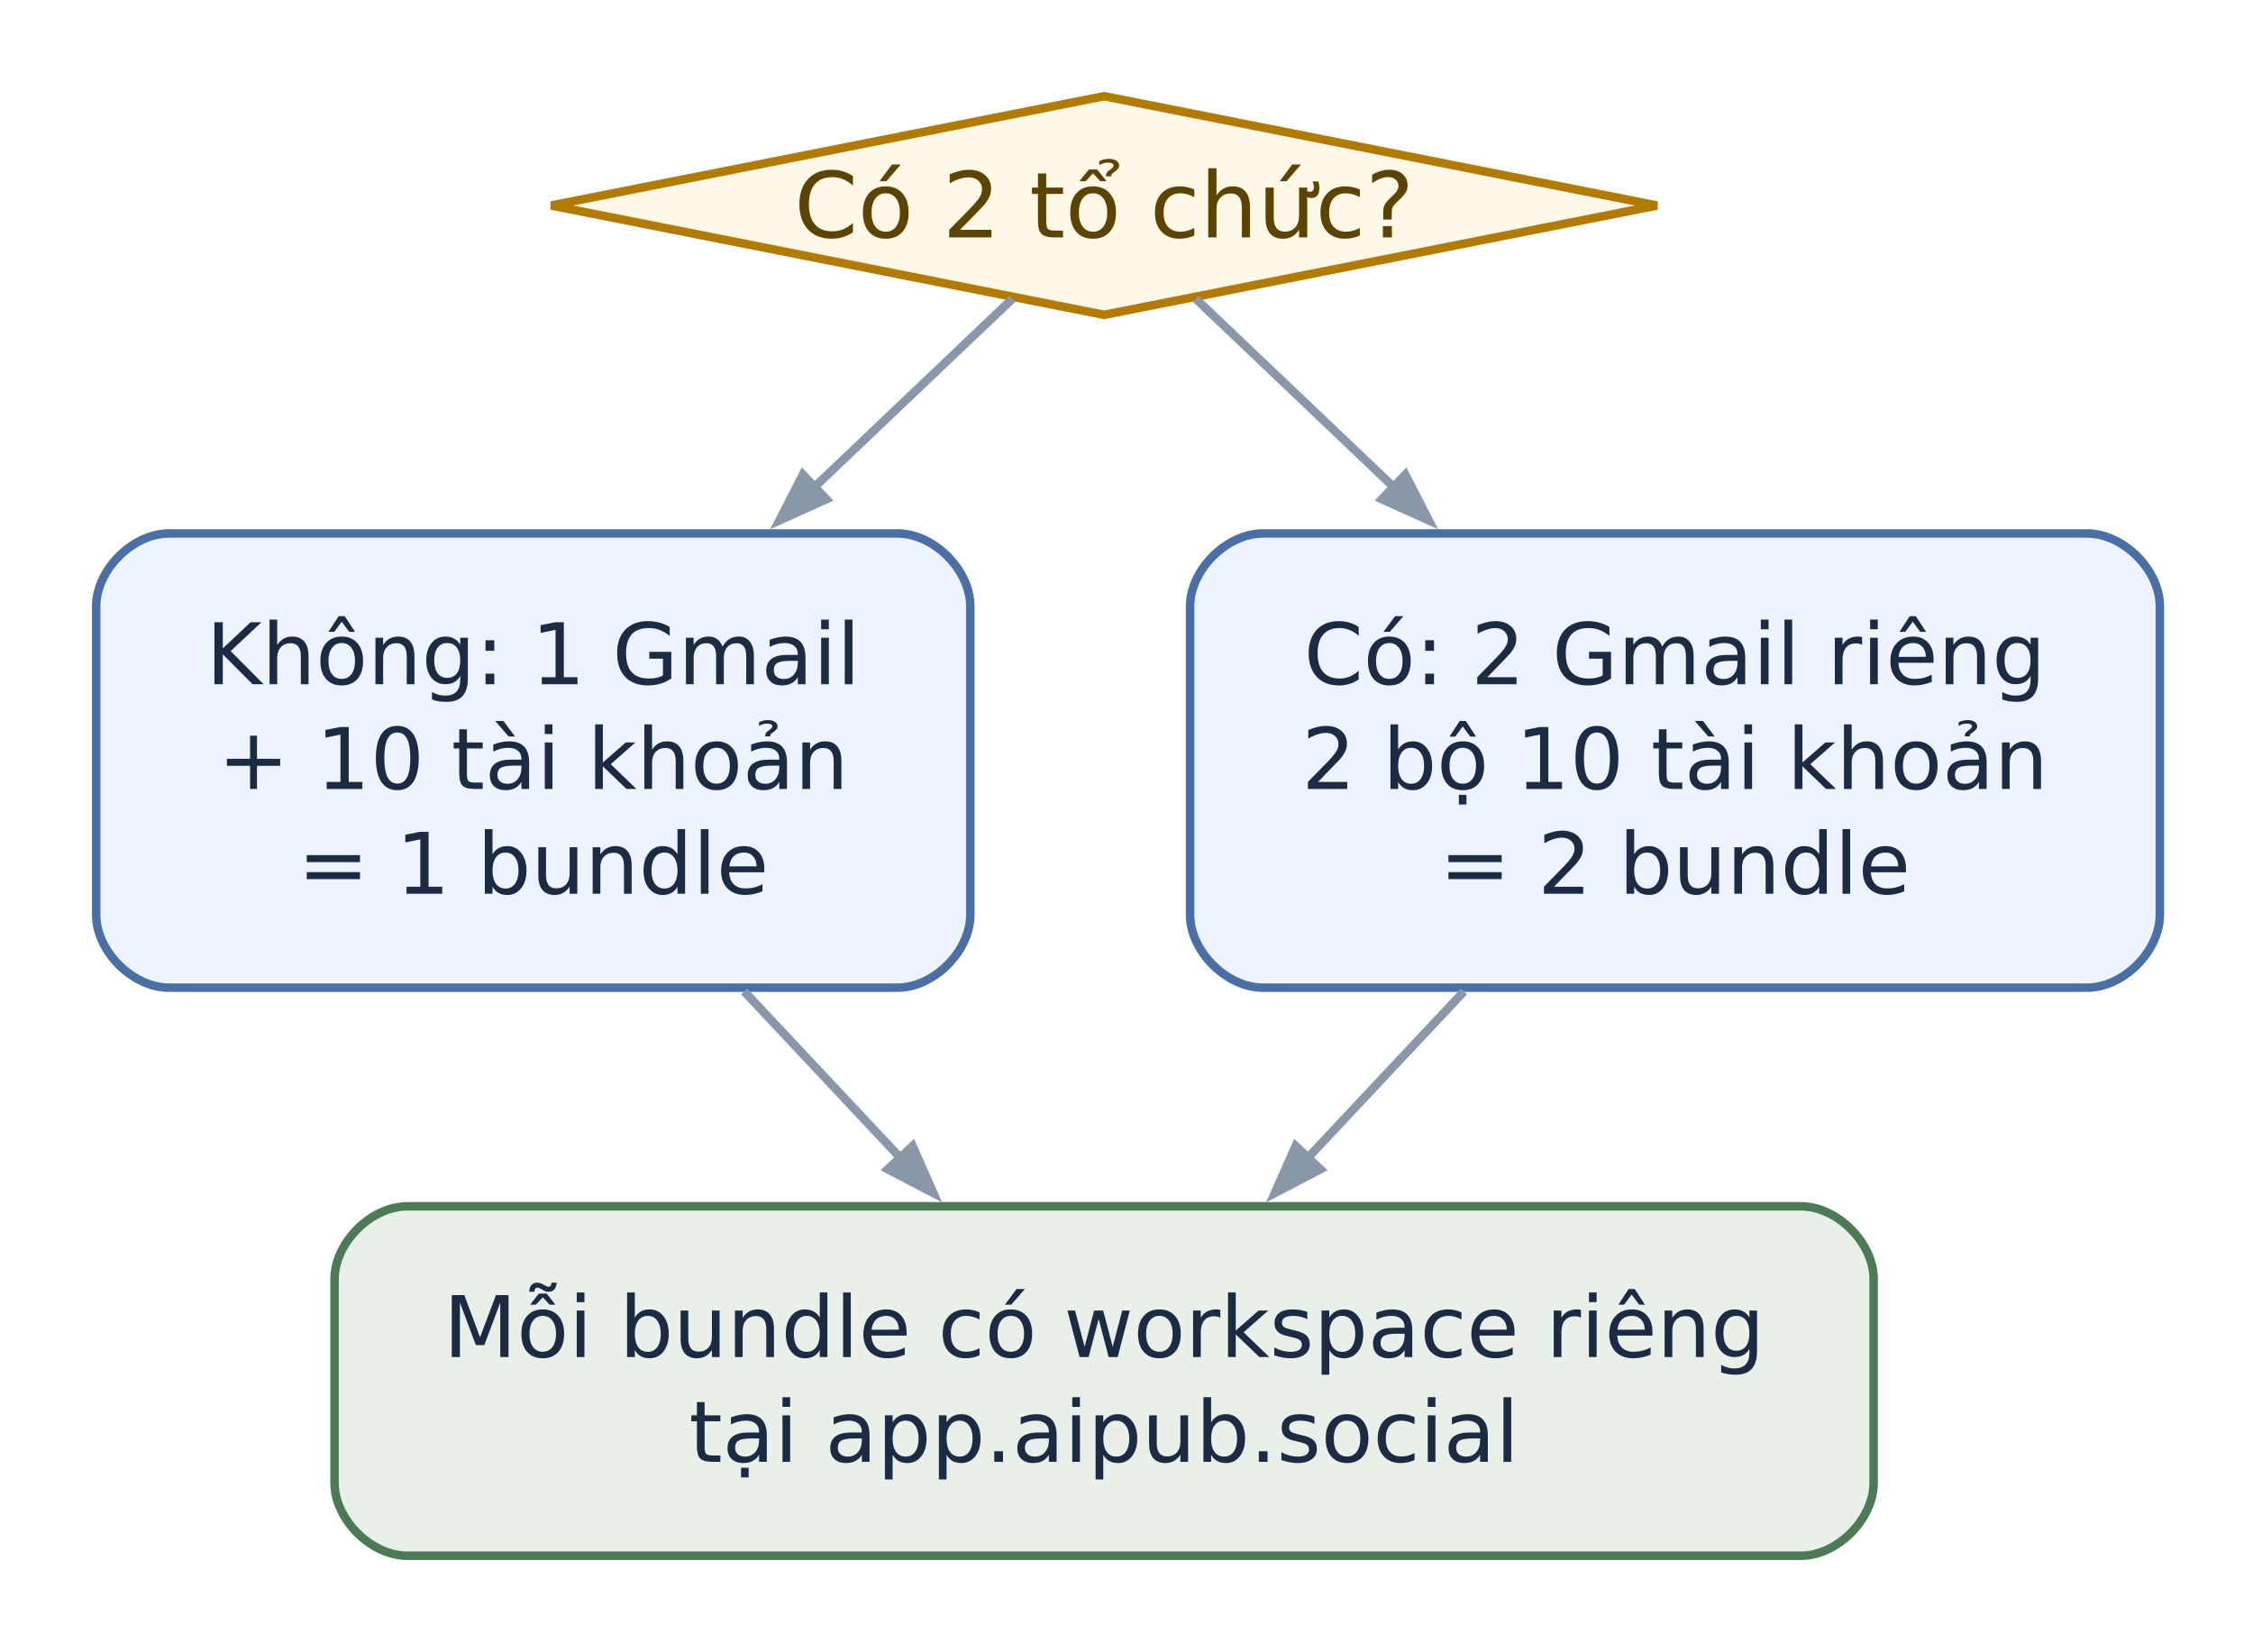
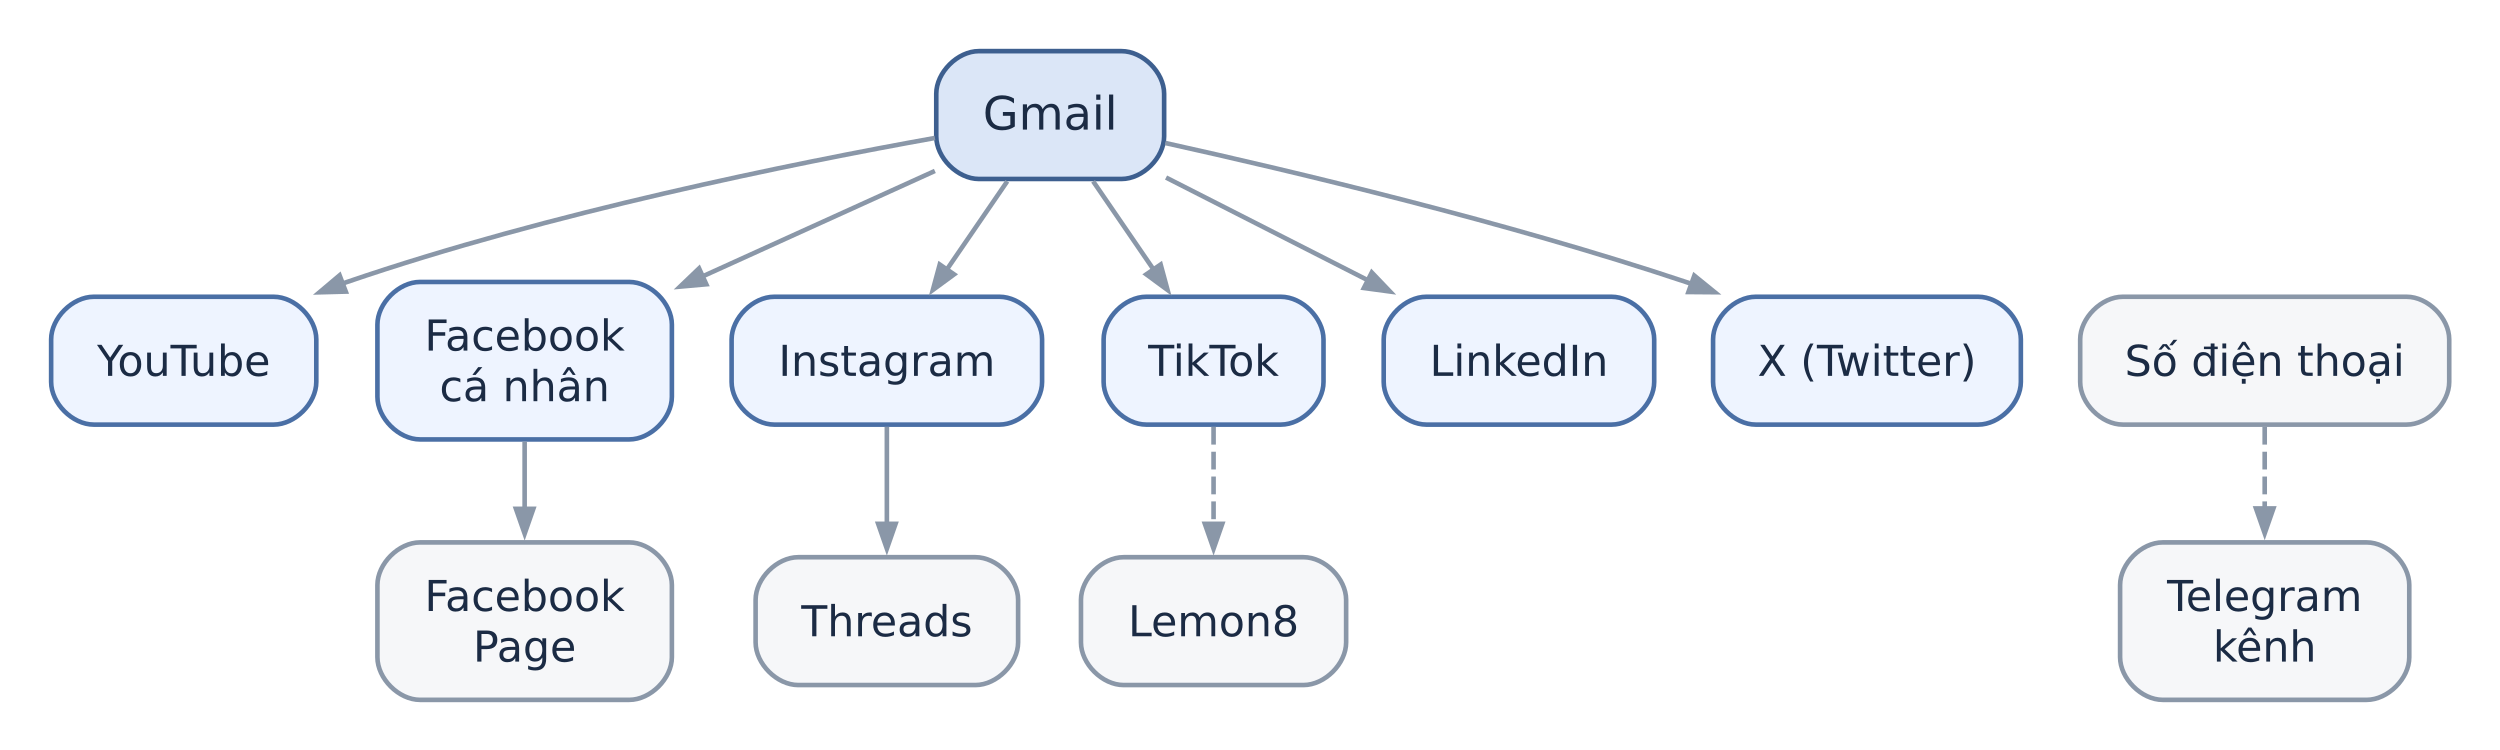
- <svg xmlns="http://www.w3.org/2000/svg" width="371pt" height="272pt" viewBox="0.00 0.00 371.00 272.00">
-   <g id="graph0" class="graph" transform="scale(1 1) rotate(0) translate(15.84 256.17)">
-     <polygon fill="white" stroke="none" points="-15.84,15.84 -15.84,-256.17 355.65,-256.17 355.65,15.84 -15.84,15.84" />
+ <svg xmlns="http://www.w3.org/2000/svg" width="704pt" height="211pt" viewBox="0.00 0.00 704.00 211.00">
+   <g id="graph0" class="graph" transform="scale(1 1) rotate(0) translate(14.4 197.08)">
+     <polygon fill="white" stroke="none" points="-14.4,14.4 -14.4,-197.08 689.69,-197.08 689.69,14.4 -14.4,14.4" />
    <g id="node1" class="node">
-       <polygon fill="#fff8e6" stroke="#b07b00" stroke-width="1.4" points="165.97,-240.33 74.93,-222.33 165.97,-204.33 257.01,-222.33 165.97,-240.33" />
-       <text xml:space="preserve" text-anchor="middle" x="165.97" y="-217.08" font-family="DejaVu Sans" font-size="15.00" fill="#5c4300">Có 2 tổ chức?</text>
+       <path fill="#dbe6f7" stroke="#3d5f8f" stroke-width="1.3" d="M301.42,-182.68C301.42,-182.68 261.25,-182.68 261.25,-182.68 255.25,-182.68 249.25,-176.68 249.25,-170.68 249.25,-170.68 249.25,-158.68 249.25,-158.68 249.25,-152.68 255.25,-146.68 261.25,-146.68 261.25,-146.68 301.42,-146.68 301.42,-146.68 307.42,-146.68 313.42,-152.68 313.42,-158.68 313.42,-158.68 313.42,-170.68 313.42,-170.68 313.42,-176.68 307.42,-182.68 301.42,-182.68" />
+       <text xml:space="preserve" text-anchor="middle" x="281.34" y="-160.58" font-family="DejaVu Sans" font-size="13.00" fill="#1b2b44">Gmail</text>
+     </g>
+     <g id="node3" class="node">
+       <path fill="#eef4ff" stroke="#4a6fa5" stroke-width="1.3" d="M62.67,-113.51C62.67,-113.51 12,-113.51 12,-113.51 6,-113.51 0,-107.51 0,-101.51 0,-101.51 0,-89.51 0,-89.51 0,-83.51 6,-77.51 12,-77.51 12,-77.51 62.67,-77.51 62.67,-77.51 68.67,-77.51 74.67,-83.51 74.67,-89.51 74.67,-89.51 74.67,-101.51 74.67,-101.51 74.67,-107.51 68.67,-113.51 62.67,-113.51" />
+       <text xml:space="preserve" text-anchor="middle" x="37.34" y="-91.23" font-family="DejaVu Sans" font-size="12.00" fill="#1b2b44">YouTube</text>
+     </g>
+     <g id="edge1" class="edge">
+       <path fill="none" stroke="#8a97a8" stroke-width="1.3" d="M248.88,-158.23C209.19,-151.1 140.26,-137.17 83.34,-117.68 82.84,-117.51 82.35,-117.34 81.85,-117.16" />
+       <polygon fill="#8a97a8" stroke="#8a97a8" stroke-width="1.3" points="82.97,-114.97 75.56,-114.77 81.23,-119.55 82.97,-114.97" />
+     </g>
+     <g id="node4" class="node">
+       <path fill="#eef4ff" stroke="#4a6fa5" stroke-width="1.3" d="M162.8,-117.68C162.8,-117.68 103.88,-117.68 103.88,-117.68 97.88,-117.68 91.88,-111.68 91.88,-105.68 91.88,-105.68 91.88,-85.34 91.88,-85.34 91.88,-79.34 97.88,-73.34 103.88,-73.34 103.88,-73.34 162.8,-73.34 162.8,-73.34 168.8,-73.34 174.8,-79.34 174.8,-85.34 174.8,-85.34 174.8,-105.68 174.8,-105.68 174.8,-111.68 168.8,-117.68 162.8,-117.68" />
+       <text xml:space="preserve" text-anchor="middle" x="133.34" y="-98.36" font-family="DejaVu Sans" font-size="12.00" fill="#1b2b44">Facebook</text>
+       <text xml:space="preserve" text-anchor="middle" x="133.34" y="-84.11" font-family="DejaVu Sans" font-size="12.00" fill="#1b2b44">cá nhân</text>
+     </g>
+     <g id="edge2" class="edge">
+       <path fill="none" stroke="#8a97a8" stroke-width="1.3" d="M248.86,-148.94C229.69,-140.24 205.03,-129.05 183.42,-119.24" />
+       <polygon fill="#8a97a8" stroke="#8a97a8" stroke-width="1.3" points="184.49,-117.03 177.1,-116.37 182.46,-121.5 184.49,-117.03" />
+     </g>
+     <g id="node5" class="node">
+       <path fill="#eef4ff" stroke="#4a6fa5" stroke-width="1.3" d="M267.05,-113.51C267.05,-113.51 203.62,-113.51 203.62,-113.51 197.62,-113.51 191.62,-107.51 191.62,-101.51 191.62,-101.51 191.62,-89.51 191.62,-89.51 191.62,-83.51 197.62,-77.51 203.62,-77.51 203.62,-77.51 267.05,-77.51 267.05,-77.51 273.05,-77.51 279.05,-83.51 279.05,-89.51 279.05,-89.51 279.05,-101.51 279.05,-101.51 279.05,-107.51 273.05,-113.51 267.05,-113.51" />
+       <text xml:space="preserve" text-anchor="middle" x="235.34" y="-91.23" font-family="DejaVu Sans" font-size="12.00" fill="#1b2b44">Instagram</text>
+     </g>
+     <g id="edge3" class="edge">
+       <path fill="none" stroke="#8a97a8" stroke-width="1.3" d="M269.25,-146.03C264.03,-138.41 257.84,-129.37 252.18,-121.11" />
+       <polygon fill="#8a97a8" stroke="#8a97a8" stroke-width="1.3" points="254.27,-119.82 248.29,-115.43 250.23,-122.59 254.27,-119.82" />
+     </g>
+     <g id="node6" class="node">
+       <path fill="#eef4ff" stroke="#4a6fa5" stroke-width="1.3" d="M346.3,-113.51C346.3,-113.51 308.38,-113.51 308.38,-113.51 302.38,-113.51 296.38,-107.51 296.38,-101.51 296.38,-101.51 296.38,-89.51 296.38,-89.51 296.38,-83.51 302.38,-77.51 308.38,-77.51 308.38,-77.51 346.3,-77.51 346.3,-77.51 352.3,-77.51 358.3,-83.51 358.3,-89.51 358.3,-89.51 358.3,-101.51 358.3,-101.51 358.3,-107.51 352.3,-113.51 346.3,-113.51" />
+       <text xml:space="preserve" text-anchor="middle" x="327.34" y="-91.23" font-family="DejaVu Sans" font-size="12.00" fill="#1b2b44">TikTok</text>
+     </g>
+     <g id="edge4" class="edge">
+       <path fill="none" stroke="#8a97a8" stroke-width="1.3" d="M293.42,-146.03C298.64,-138.41 304.83,-129.37 310.49,-121.11" />
+       <polygon fill="#8a97a8" stroke="#8a97a8" stroke-width="1.3" points="312.44,-122.59 314.38,-115.43 308.4,-119.82 312.44,-122.59" />
+     </g>
+     <g id="node7" class="node">
+       <path fill="#eef4ff" stroke="#4a6fa5" stroke-width="1.3" d="M439.42,-113.51C439.42,-113.51 387.25,-113.51 387.25,-113.51 381.25,-113.51 375.25,-107.51 375.25,-101.51 375.25,-101.51 375.25,-89.51 375.25,-89.51 375.25,-83.51 381.25,-77.51 387.25,-77.51 387.25,-77.51 439.42,-77.51 439.42,-77.51 445.42,-77.51 451.42,-83.51 451.42,-89.51 451.42,-89.51 451.42,-101.51 451.42,-101.51 451.42,-107.51 445.42,-113.51 439.42,-113.51" />
+       <text xml:space="preserve" text-anchor="middle" x="413.34" y="-91.23" font-family="DejaVu Sans" font-size="12.00" fill="#1b2b44">LinkedIn</text>
+     </g>
+     <g id="edge5" class="edge">
+       <path fill="none" stroke="#8a97a8" stroke-width="1.3" d="M313.96,-147.08C331.2,-138.31 352.55,-127.44 371.05,-118.03" />
+       <polygon fill="#8a97a8" stroke="#8a97a8" stroke-width="1.3" points="371.89,-120.35 377.02,-114.99 369.67,-115.98 371.89,-120.35" />
+     </g>
+     <g id="node8" class="node">
+       <path fill="#eef4ff" stroke="#4a6fa5" stroke-width="1.3" d="M542.67,-113.51C542.67,-113.51 480,-113.51 480,-113.51 474,-113.51 468,-107.51 468,-101.51 468,-101.51 468,-89.51 468,-89.51 468,-83.51 474,-77.51 480,-77.51 480,-77.51 542.67,-77.51 542.67,-77.51 548.67,-77.51 554.67,-83.51 554.67,-89.51 554.67,-89.51 554.67,-101.51 554.67,-101.51 554.67,-107.51 548.67,-113.51 542.67,-113.51" />
+       <text xml:space="preserve" text-anchor="middle" x="511.34" y="-91.23" font-family="DejaVu Sans" font-size="12.00" fill="#1b2b44">X (Twitter)</text>
+     </g>
+     <g id="edge6" class="edge">
+       <path fill="none" stroke="#8a97a8" stroke-width="1.3" d="M313.75,-156.81C349.91,-148.8 409.97,-134.51 460.34,-117.68 460.95,-117.47 461.57,-117.27 462.18,-117.05" />
+       <polygon fill="#8a97a8" stroke="#8a97a8" stroke-width="1.3" points="462.72,-119.46 468.48,-114.79 461.06,-114.85 462.72,-119.46" />
    </g>
    <g id="node2" class="node">
-       <path fill="#eef4ff" stroke="#4a6fa5" stroke-width="1.4" d="M131.94,-168.33C131.94,-168.33 12,-168.33 12,-168.33 6,-168.33 0,-162.33 0,-156.33 0,-156.33 0,-105.54 0,-105.54 0,-99.54 6,-93.54 12,-93.54 12,-93.54 131.94,-93.54 131.94,-93.54 137.94,-93.54 143.94,-99.54 143.94,-105.54 143.94,-105.54 143.94,-156.33 143.94,-156.33 143.94,-162.33 137.94,-168.33 131.94,-168.33" />
-       <text xml:space="preserve" text-anchor="middle" x="71.97" y="-143.51" font-family="DejaVu Sans" font-size="14.00" fill="#1b2b44">Không: 1 Gmail</text>
-       <text xml:space="preserve" text-anchor="middle" x="71.97" y="-126.26" font-family="DejaVu Sans" font-size="14.00" fill="#1b2b44">+ 10 tài khoản</text>
-       <text xml:space="preserve" text-anchor="middle" x="71.97" y="-109.01" font-family="DejaVu Sans" font-size="14.00" fill="#1b2b44">= 1 bundle</text>
+       <path fill="#f6f7f9" stroke="#8a97a8" stroke-width="1.3" d="M663.3,-113.51C663.3,-113.51 583.38,-113.51 583.38,-113.51 577.38,-113.51 571.38,-107.51 571.38,-101.51 571.38,-101.51 571.38,-89.51 571.38,-89.51 571.38,-83.51 577.38,-77.51 583.38,-77.51 583.38,-77.51 663.3,-77.51 663.3,-77.51 669.3,-77.51 675.3,-83.51 675.3,-89.51 675.3,-89.51 675.3,-101.51 675.3,-101.51 675.3,-107.51 669.3,-113.51 663.3,-113.51" />
+       <text xml:space="preserve" text-anchor="middle" x="623.34" y="-91.23" font-family="DejaVu Sans" font-size="12.00" fill="#1b2b44">Số điện thoại</text>
    </g>
-     <g id="edge1" class="edge">
-       <path fill="none" stroke="#8a97a8" stroke-width="1.4" d="M150.87,-206.97C141.93,-198.47 130.07,-187.19 118.28,-175.97" />
-       <polygon fill="#8a97a8" stroke="#8a97a8" stroke-width="1.4" points="120.23,-173.97 112.5,-170.48 116.37,-178.02 120.23,-173.97" />
+     <g id="node12" class="node">
+       <path fill="#f6f7f9" stroke="#8a97a8" stroke-width="1.3" d="M652.05,-44.34C652.05,-44.34 594.62,-44.34 594.62,-44.34 588.62,-44.34 582.62,-38.34 582.62,-32.34 582.62,-32.34 582.62,-12 582.62,-12 582.62,-6 588.62,0 594.62,0 594.62,0 652.05,0 652.05,0 658.05,0 664.05,-6 664.05,-12 664.05,-12 664.05,-32.34 664.05,-32.34 664.05,-38.34 658.05,-44.34 652.05,-44.34" />
+       <text xml:space="preserve" text-anchor="middle" x="623.34" y="-25.02" font-family="DejaVu Sans" font-size="12.00" fill="#1b2b44">Telegram</text>
+       <text xml:space="preserve" text-anchor="middle" x="623.34" y="-10.77" font-family="DejaVu Sans" font-size="12.00" fill="#1b2b44">kênh</text>
    </g>
-     <g id="node3" class="node">
-       <path fill="#eef4ff" stroke="#4a6fa5" stroke-width="1.4" d="M327.82,-168.33C327.82,-168.33 192.13,-168.33 192.13,-168.33 186.13,-168.33 180.13,-162.33 180.13,-156.33 180.13,-156.33 180.13,-105.54 180.13,-105.54 180.13,-99.54 186.13,-93.54 192.13,-93.54 192.13,-93.54 327.82,-93.54 327.82,-93.54 333.82,-93.54 339.82,-99.54 339.82,-105.54 339.82,-105.54 339.82,-156.33 339.82,-156.33 339.82,-162.33 333.82,-168.33 327.82,-168.33" />
-       <text xml:space="preserve" text-anchor="middle" x="259.97" y="-143.51" font-family="DejaVu Sans" font-size="14.00" fill="#1b2b44">Có: 2 Gmail riêng</text>
-       <text xml:space="preserve" text-anchor="middle" x="259.97" y="-126.26" font-family="DejaVu Sans" font-size="14.00" fill="#1b2b44">2 bộ 10 tài khoản</text>
-       <text xml:space="preserve" text-anchor="middle" x="259.97" y="-109.01" font-family="DejaVu Sans" font-size="14.00" fill="#1b2b44">= 2 bundle</text>
+     <g id="edge7" class="edge">
+       <path fill="none" stroke="#8a97a8" stroke-width="1.3" stroke-dasharray="5,2" d="M623.34,-76.88C623.34,-69.86 623.34,-61.58 623.34,-53.65" />
+       <polygon fill="#8a97a8" stroke="#8a97a8" stroke-width="1.3" points="625.79,-53.9 623.34,-46.9 620.89,-53.9 625.79,-53.9" />
    </g>
-     <g id="edge2" class="edge">
-       <path fill="none" stroke="#8a97a8" stroke-width="1.4" d="M181.07,-206.97C190.01,-198.47 201.87,-187.19 213.66,-175.97" />
-       <polygon fill="#8a97a8" stroke="#8a97a8" stroke-width="1.4" points="215.57,-178.02 219.44,-170.48 211.71,-173.97 215.57,-178.02" />
+     <g id="node9" class="node">
+       <path fill="#f6f7f9" stroke="#8a97a8" stroke-width="1.3" d="M162.8,-44.34C162.8,-44.34 103.88,-44.34 103.88,-44.34 97.88,-44.34 91.88,-38.34 91.88,-32.34 91.88,-32.34 91.88,-12 91.88,-12 91.88,-6 97.88,0 103.88,0 103.88,0 162.8,0 162.8,0 168.8,0 174.8,-6 174.8,-12 174.8,-12 174.8,-32.34 174.8,-32.34 174.8,-38.34 168.8,-44.34 162.8,-44.34" />
+       <text xml:space="preserve" text-anchor="middle" x="133.34" y="-25.02" font-family="DejaVu Sans" font-size="12.00" fill="#1b2b44">Facebook</text>
+       <text xml:space="preserve" text-anchor="middle" x="133.34" y="-10.77" font-family="DejaVu Sans" font-size="12.00" fill="#1b2b44">Page</text>
    </g>
-     <g id="node4" class="node">
-       <path fill="#e8f0e9" stroke="#4b7a55" stroke-width="1.4" d="M280.69,-57.54C280.69,-57.54 51.25,-57.54 51.25,-57.54 45.25,-57.54 39.25,-51.54 39.25,-45.54 39.25,-45.54 39.25,-12 39.25,-12 39.25,-6 45.25,0 51.25,0 51.25,0 280.69,0 280.69,0 286.69,0 292.69,-6 292.69,-12 292.69,-12 292.69,-45.54 292.69,-45.54 292.69,-51.54 286.69,-57.54 280.69,-57.54" />
-       <text xml:space="preserve" text-anchor="middle" x="165.97" y="-32.72" font-family="DejaVu Sans" font-size="14.00" fill="#1b2b44">Mỗi bundle có workspace riêng</text>
-       <text xml:space="preserve" text-anchor="middle" x="165.97" y="-15.47" font-family="DejaVu Sans" font-size="14.00" fill="#1b2b44">tại app.aipub.social</text>
+     <g id="edge8" class="edge">
+       <path fill="none" stroke="#8a97a8" stroke-width="1.3" d="M133.34,-72.72C133.34,-66.63 133.34,-59.91 133.34,-53.43" />
+       <polygon fill="#8a97a8" stroke="#8a97a8" stroke-width="1.3" points="135.79,-53.8 133.34,-46.8 130.89,-53.8 135.79,-53.8" />
    </g>
-     <g id="edge3" class="edge">
-       <path fill="none" stroke="#8a97a8" stroke-width="1.4" d="M106.71,-92.92C115.12,-83.95 124.1,-74.38 132.46,-65.48" />
-       <polygon fill="#8a97a8" stroke="#8a97a8" stroke-width="1.4" points="134.43,-67.47 137.86,-59.72 130.35,-63.64 134.43,-67.47" />
+     <g id="node10" class="node">
+       <path fill="#f6f7f9" stroke="#8a97a8" stroke-width="1.3" d="M260.3,-40.17C260.3,-40.17 210.38,-40.17 210.38,-40.17 204.38,-40.17 198.38,-34.17 198.38,-28.17 198.38,-28.17 198.38,-16.17 198.38,-16.17 198.38,-10.17 204.38,-4.17 210.38,-4.17 210.38,-4.17 260.3,-4.17 260.3,-4.17 266.3,-4.17 272.3,-10.17 272.3,-16.17 272.3,-16.17 272.3,-28.17 272.3,-28.17 272.3,-34.17 266.3,-40.17 260.3,-40.17" />
+       <text xml:space="preserve" text-anchor="middle" x="235.34" y="-17.9" font-family="DejaVu Sans" font-size="12.00" fill="#1b2b44">Threads</text>
    </g>
-     <g id="edge4" class="edge">
-       <path fill="none" stroke="#8a97a8" stroke-width="1.4" d="M225.23,-92.92C216.82,-83.95 207.84,-74.38 199.48,-65.48" />
-       <polygon fill="#8a97a8" stroke="#8a97a8" stroke-width="1.4" points="201.59,-63.64 194.08,-59.72 197.51,-67.47 201.59,-63.64" />
+     <g id="edge9" class="edge">
+       <path fill="none" stroke="#8a97a8" stroke-width="1.3" d="M235.34,-76.88C235.34,-68.58 235.34,-58.52 235.34,-49.36" />
+       <polygon fill="#8a97a8" stroke="#8a97a8" stroke-width="1.3" points="237.79,-49.57 235.34,-42.57 232.89,-49.57 237.79,-49.57" />
+     </g>
+     <g id="node11" class="node">
+       <path fill="#f6f7f9" stroke="#8a97a8" stroke-width="1.3" d="M352.67,-40.17C352.67,-40.17 302,-40.17 302,-40.17 296,-40.17 290,-34.17 290,-28.17 290,-28.17 290,-16.17 290,-16.17 290,-10.17 296,-4.17 302,-4.17 302,-4.17 352.67,-4.17 352.67,-4.17 358.67,-4.17 364.67,-10.17 364.67,-16.17 364.67,-16.17 364.67,-28.17 364.67,-28.17 364.67,-34.17 358.67,-40.17 352.67,-40.17" />
+       <text xml:space="preserve" text-anchor="middle" x="327.34" y="-17.9" font-family="DejaVu Sans" font-size="12.00" fill="#1b2b44">Lemon8</text>
+     </g>
+     <g id="edge10" class="edge">
+       <path fill="none" stroke="#8a97a8" stroke-width="1.3" stroke-dasharray="5,2" d="M327.34,-76.88C327.34,-68.58 327.34,-58.52 327.34,-49.36" />
+       <polygon fill="#8a97a8" stroke="#8a97a8" stroke-width="1.3" points="329.79,-49.57 327.34,-42.57 324.89,-49.57 329.79,-49.57" />
    </g>
  </g>
</svg>
